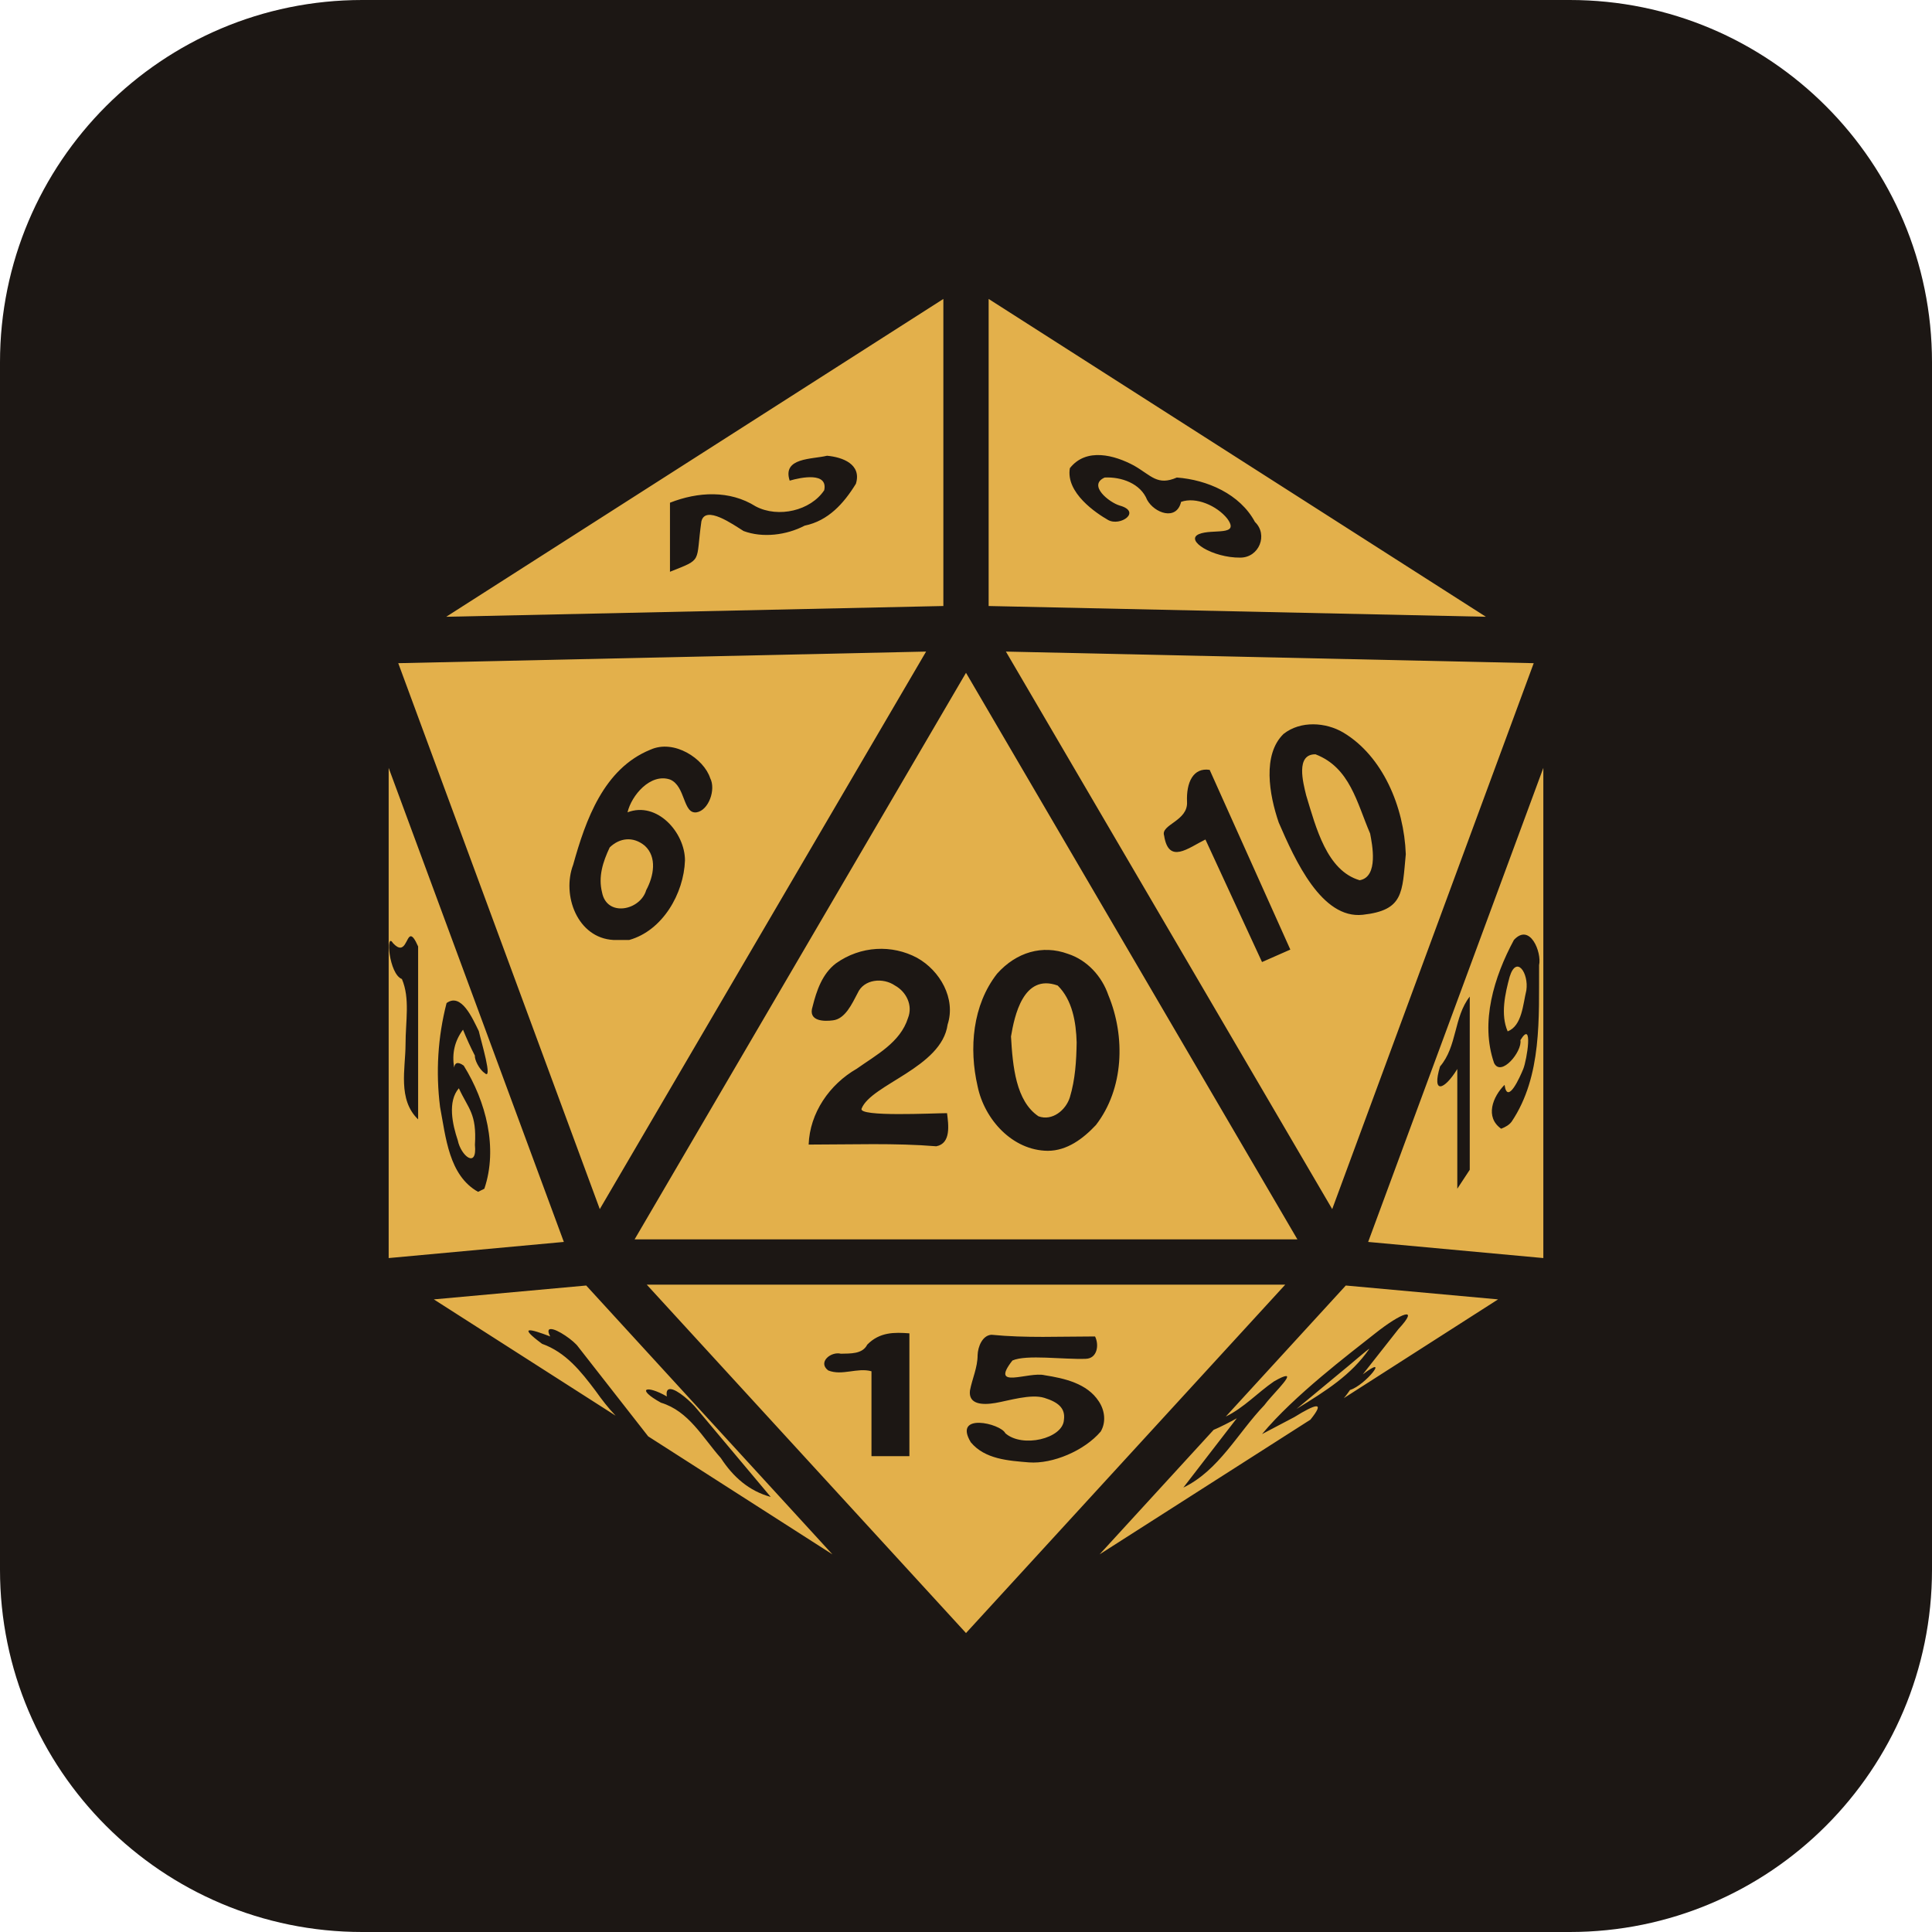
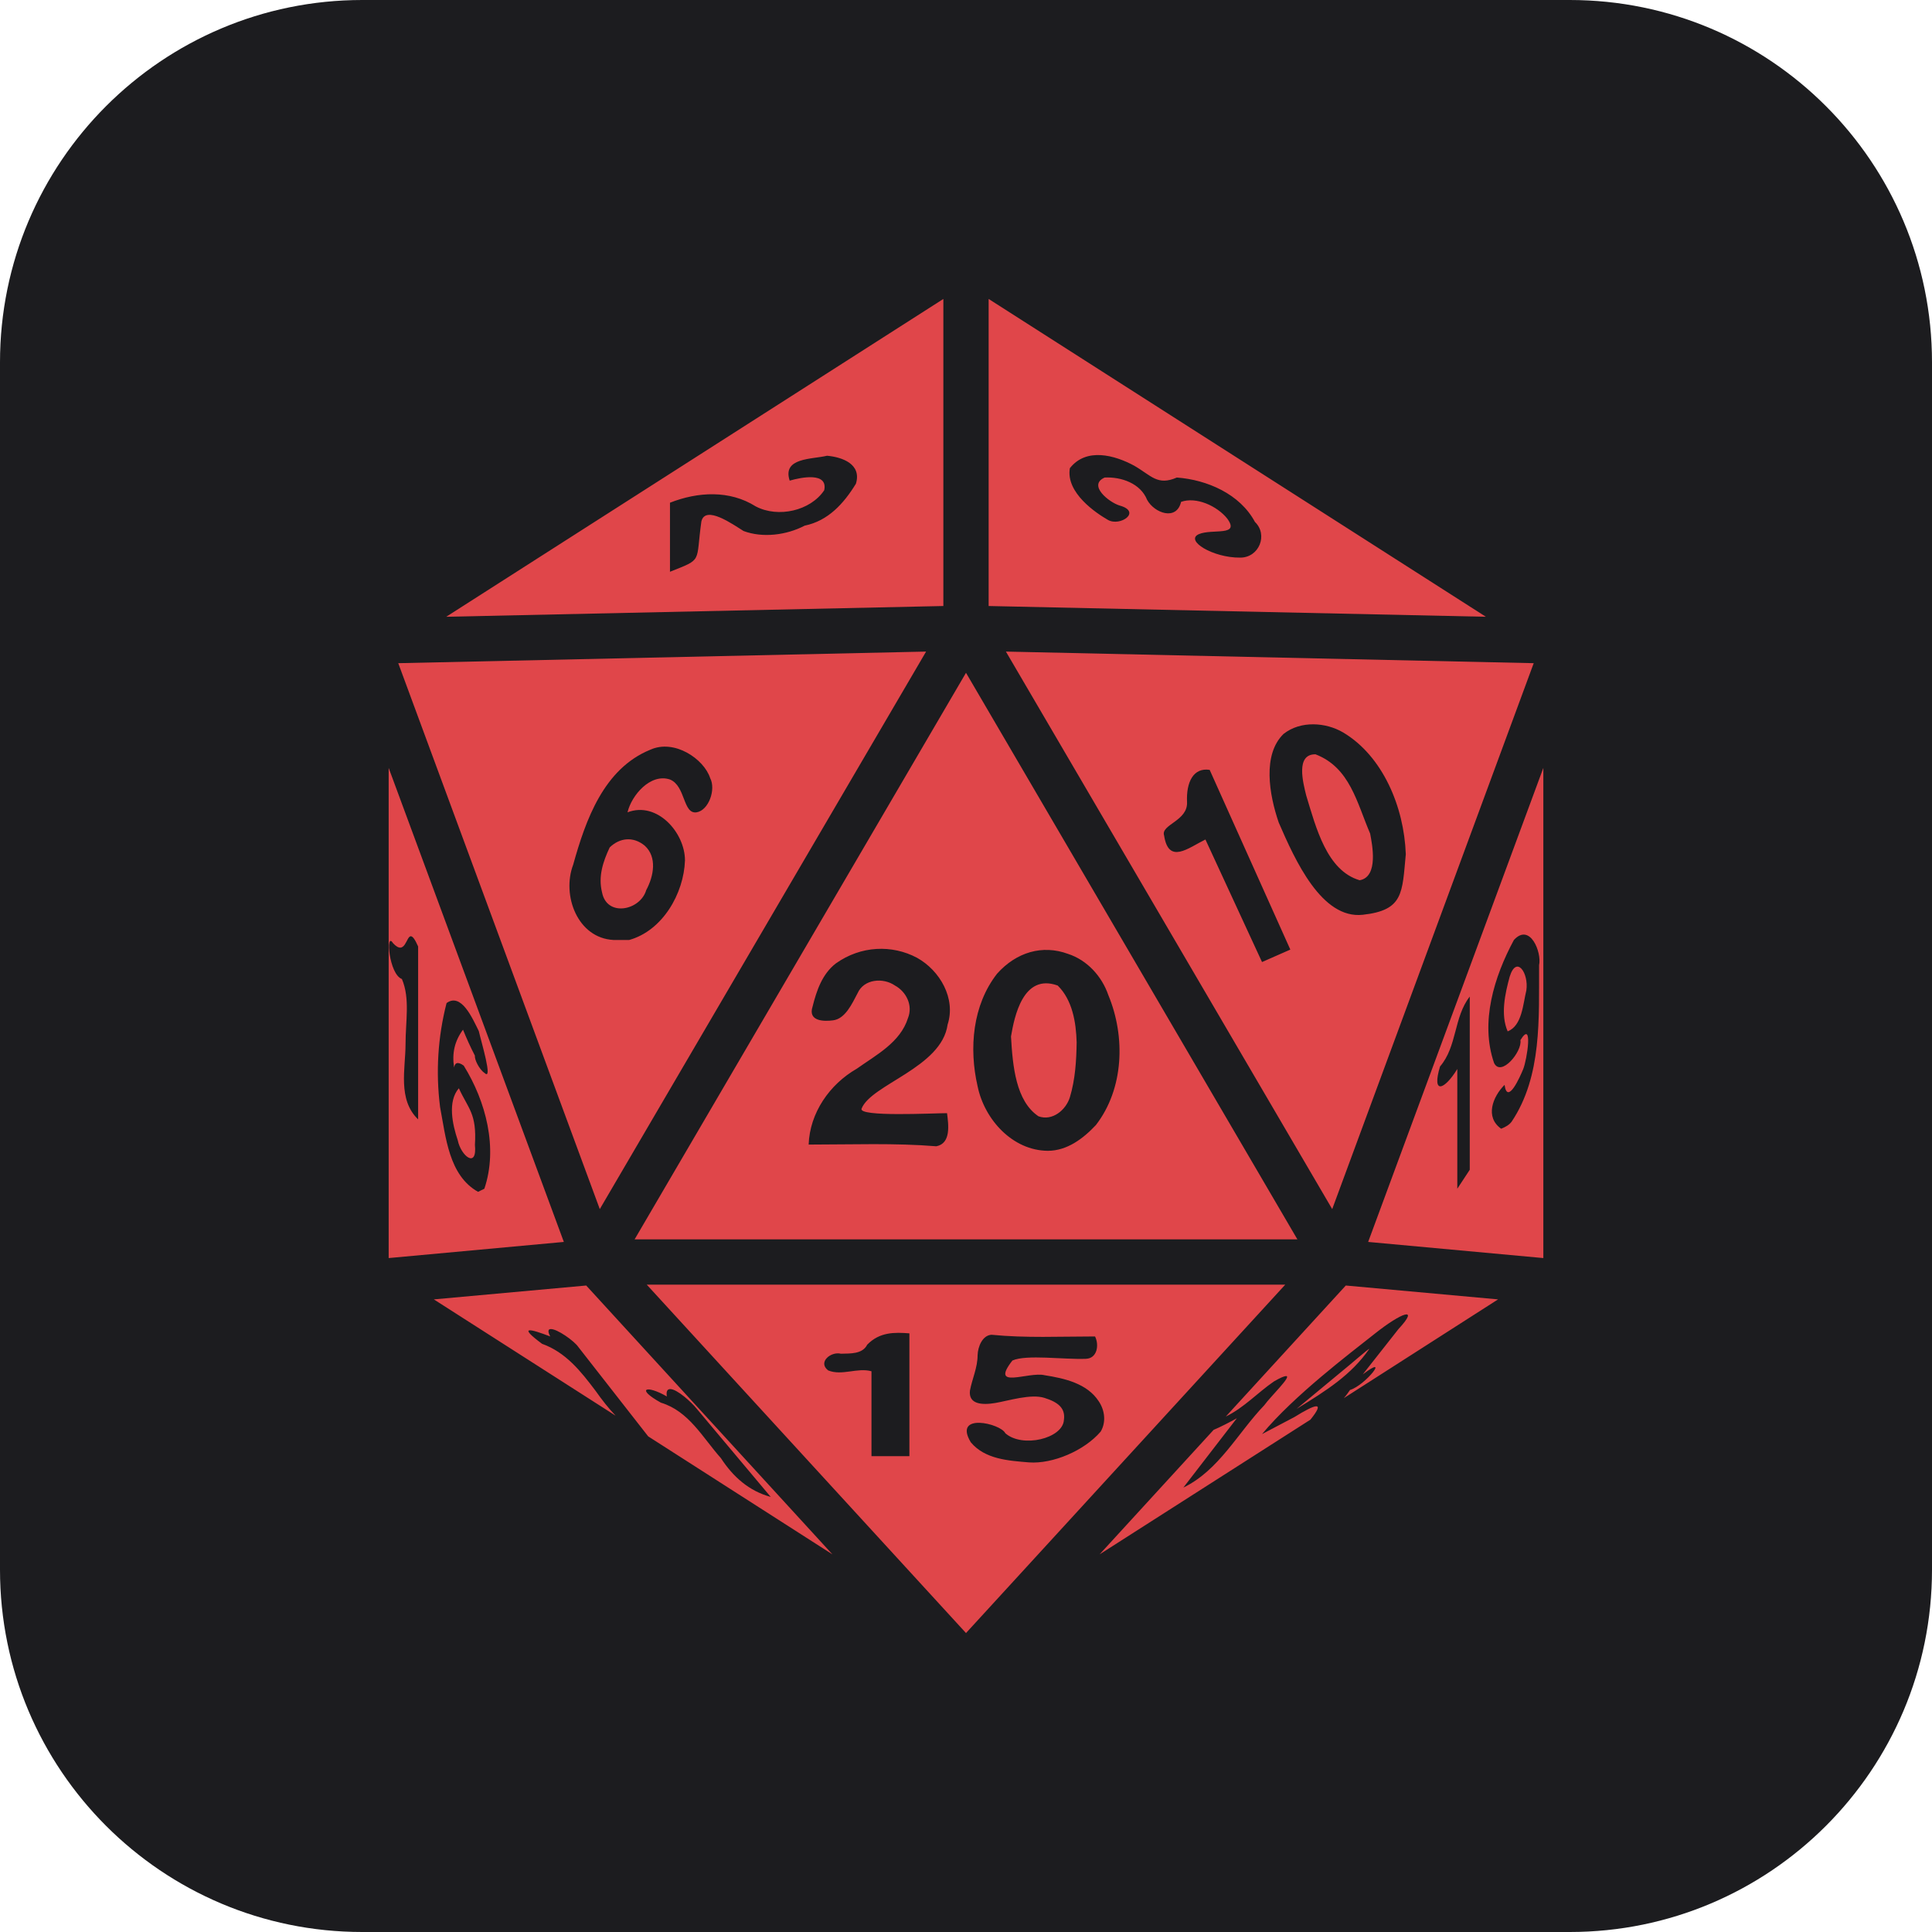
<svg xmlns="http://www.w3.org/2000/svg" viewBox="0 0 512 512">
-   <rect width="512" height="512" rx="96" fill="#1c1714" />
-   <g fill="#e3b04b" transform="translate(64 64) scale(.75)">
+   <rect width="512" height="512" rx="96" fill="#1c1c1f" />
+   <g fill="#e0464a" transform="translate(64 64) scale(.75)">
    <path d="M248 20.3L72.33 132.6L248 128.8zm16 0v108.5l175.7 3.8zm51.4 58.9c6.1 3.5 8.2 7.2 15.1 4.2c10.7.8 22.3 5.8 27.6 15.7c4.7 4.5 1.5 12.6-5.2 12.6c-9.7.1-19.7-6.1-14.6-8.3c4.7-2 14.7.9 10-5.5c-3.6-4.5-11-7.8-16.3-5.9c-1.6 6.8-9.4 4-12-.7c-2.3-5.8-9.1-8.2-15-7.9c-6.1 2.7 1.6 8.8 5.3 9.9c7.9 2.2.2 7.5-4.1 5.1c-4.2-2.4-15-9.6-13.5-18.3c5.8-7.39 15.8-4.62 22.7-.9m-108.5-3.5c5.5.5 12.3 3 10.2 9.9c-4.3 7-9.8 13.1-18.1 14.8c-6.5 3.4-14.9 4.4-21.6 1.9c-3.7-2.3-13.5-9.3-14.9-3.4c-2.1 14.8.7 13.1-11.1 17.8V92.3c9.9-3.9 21.1-4.5 30.3 1.3c8 4.2 19.4 1.5 24.2-5.7c1.4-6.5-8.1-4.6-12.2-3.4c-2.7-8.2 7.9-7.5 13.2-8.8m35 69.2L55.39 149l71.21 192.9zm28.2 0l115.3 197L456.6 149zm-14.1 7.5L138.9 352.6h234.2zm133.3 21.1c13.9 8.3 21.5 26.2 22.1 43c-1.3 13.6-.7 19.8-15.2 21.4s-23.9-19.2-29.7-32.6c-3.4-9.9-5.8-24 1.7-31.3c6.1-4.8 15-4.1 21.1-.5m-223.7 16.1c2.1 4-.5 11.4-4.8 12.1c-4.9.7-3.8-9.3-9.4-11.6c-6.9-2.3-13.6 5.6-15 11.6c10.4-4 20.3 7.1 20.3 17c-.4 11.7-7.9 24.8-19.7 28.1h-5.6c-12.7-.7-18.3-15.8-14.2-26.6c4.4-15.8 10.8-33.9 27.2-40.6c8.5-3.9 19 3.2 21.2 10m213.9-8.4c-7.1-.1-4.4 10-3.3 14.5c3.5 11.5 7.3 26.6 18.9 30c6.8-1.2 4.4-12.8 3.7-16.5c-4.7-10.9-7.1-23.3-19.3-28M52 186v173.2l61.9-5.7zm408 0l-61.9 167.5l61.9 5.7zm-117.9.7l28.5 63.5l-10 4.4l-20-43.3c-6.1 3-13 8.9-14.6-1.4c-1.3-3.9 8.5-5.1 8.1-11.9c-.3-6.9 2.2-12.2 8-11.3m-212 27.4c-2.4 5.1-4.1 10.3-2.7 15.9c1.7 8.8 13.5 6.4 15.6-.8c2.7-5 3.9-11.7-.5-15.7c-4.1-3.4-8.9-2.8-12.4.6m328.4 41.6c-.1 18.6 1.1 39.2-9.7 55.3c-.9 1.2-2.2 1.9-3.7 2.5c-5.8-4.1-3-11.3 1.2-15.5c1 7.3 5.5-2.9 6.6-5.6c1.3-3.2 3.6-17.7-1-10.2c.7 4-6.8 13.1-9.3 8.1c-5-14.4 0-30.5 7-43.5c5.7-6.2 9.9 4.4 8.9 8.9M59.93 245.5c.59.1 1.34 1 2.48 3.6v61.1c-7.3-7-4.47-18-4.45-26.4c0-8.4 1.65-16.3-1.28-23.2c-4.62-1.7-5.79-17-3.17-12.7c4.41 4.8 4.66-2.7 6.42-2.4m178.77 7.6c8.1 4.5 13.8 14.4 10.8 23.6c-2.1 15.2-27 21.1-30.4 29.7c-1.2 3 25.4 1.6 30.2 1.6c.5 4 1.5 10.7-3.8 11.7c-14.5-1.2-29.9-.6-45.1-.6c.4-11.2 7.4-21.3 17-26.8c6.9-4.9 15.4-9.3 18.1-17.9c1.8-4.5-.6-9.3-4.6-11.5c-4.2-2.9-11-2.3-13.2 2.7c-2 3.8-4.4 9.1-8.7 9.6c-2.9.4-9 .5-7.2-4.9c1.4-5.6 3.4-11.5 8.2-15.2c8.8-6.3 19.9-6.7 28.7-2m53.3-1.4c6.8 2.2 12 7.9 14.3 14.6c6.1 14.7 5.5 33.1-4.4 45.9c-4.5 4.8-10.2 9.1-17 9.1c-12.5-.1-22.4-11.1-24.8-22.8c-3.1-13.4-1.8-28.7 6.9-39.8c6.8-7.6 16-10.3 25-7m156.1 8.1c-1.6 5.9-3.3 13.4-.7 19.3c5.1-2 5.4-9.6 6.6-14.5c.9-6.1-3.5-12.6-5.9-4.8m-176.2 21.1c.6 10.5 1.7 22.8 9.7 28.2c4.9 1.8 9.7-2.2 11.1-6.7c1.9-6.3 2.3-12.9 2.4-19.4c-.2-7.1-1.5-15-6.7-20.1c-12.2-4.4-15.3 10.9-16.5 18M434 266.8V328l-4.4 6.7v-42.3c-4.6 7.5-9.1 9.1-6.1-.9c6.1-7.1 4.8-17.4 10.5-24.7M83.85 279c.8 3.6 5.12 17.8 2.04 14.8c-1.97-1.3-3.62-4.9-3.41-6.1c-1.55-3-2.96-6.1-4.21-9.2c-2.95 4-3.96 8.3-3.14 13.4c.2-1.6 1.18-2.3 3.39-.7c7.84 12.6 12.17 29.1 7.29 43.5l-2.22 1.1c-10.36-5.8-11.4-19.4-13.43-30c-1.55-12.3-.79-24.7 2.3-36.7c5.2-3.8 9.16 5.4 11.39 9.9m-7.05 20.2c-4.06 4.7-2.26 12.8-.38 18.4c1.11 5.5 6.92 10.2 6.06 1.6c.69-11.1-2.33-12.7-5.68-20m66.4 69.4L256 491.7l112.8-123.1zm-21.4.3l-53.84 4.9l64.24 41.1c-2.6-2.7-4.9-5.7-7.1-8.8c-5.2-6.9-10.5-13.6-18.9-16.6c-8.75-6.5-4.2-5.3 2.9-2.6c-1-1.8-.7-2.6.1-2.6c2.2-.2 8.4 4.2 9.8 6.3l24.7 31.6l65.1 41.7zm268.4 0l-42.4 46.3c6.4-3.1 11.3-8.5 17-12.4c2.4-1.4 3.7-1.9 4.3-1.9c2.1 0-5.4 7.1-7.7 10.3c-9.4 9.8-16 23-28.6 29.1l18.9-24.5c-2.3 1.3-6 3.2-8.2 4.1l-40.3 44l74.5-47.6c5.4-6.7 1.9-5.6-5.7-.9l-11.4 6c11.4-13.7 30.8-28.3 40-35.6s15.9-9.8 8.2-1.5l-12.6 16c10-7.6.9 3.9-4.5 5.5c-.7 1-1.4 2-2.2 2.9l54.5-34.9zM236 385.8v43.4h-13.4v-30c-5-1.4-10.4 1.7-15.3-.3c-3.8-2.9 1-6.8 4.5-5.9c3.3-.1 7.6.2 9.3-3.2c4.4-4.5 9.6-4.4 14.9-4m29 .5c12.1 1.2 24.2.6 36.6.6c1.5 3 .8 7.8-3.3 7.9c-7.7.3-21-1.6-25.9.6c-8.2 10.5 5.7 3.8 11.4 5.2c7 1.1 15 2.9 19.1 9.2c2.1 3.1 2.7 7.3.7 10.7c-5.8 6.8-17 11.5-25.3 10.9c-7.3-.6-15.6-1.1-20.6-7.1c-6.4-10.6 10.5-6.7 12.2-3.2c6 5.3 20.3 1.9 20.7-4.7c.6-4.2-2.1-6.3-6.9-7.8s-12.6 1-17.3 1.8s-9.6.5-9-4.4c.8-4.2 2.7-8.1 2.7-12.5c.1-3 1.7-7 4.9-7.2m133.5 5c-.2-.2-7 5.8-9.9 8.1l-15.8 13.1c10.6-6.5 19.3-12 25.7-21.2m-247 14.2c2.4 0 7.5 4.6 9.4 7l26.1 31.1c-7.7-2.1-13.3-7.1-17.6-13.7c-6.5-7.3-11.3-16.6-21.2-19.6c-9-5-5.2-6.4 2.1-2.2c-.3-1.9.2-2.6 1.2-2.6" />
  </g>
</svg>
